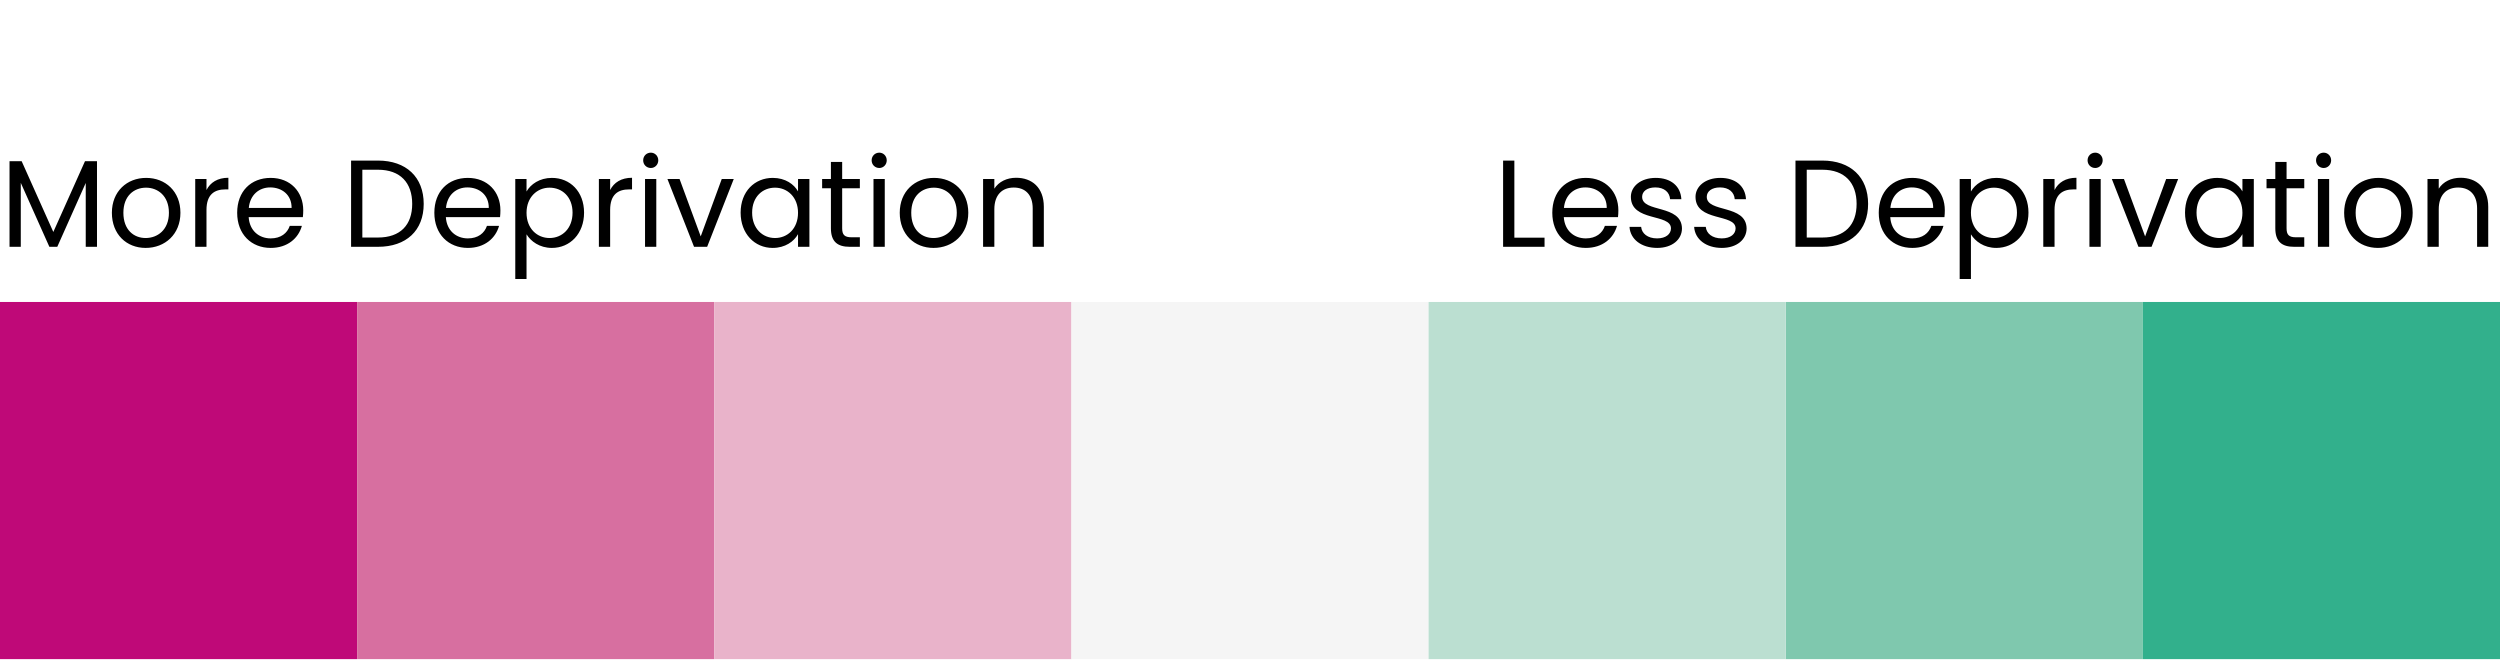
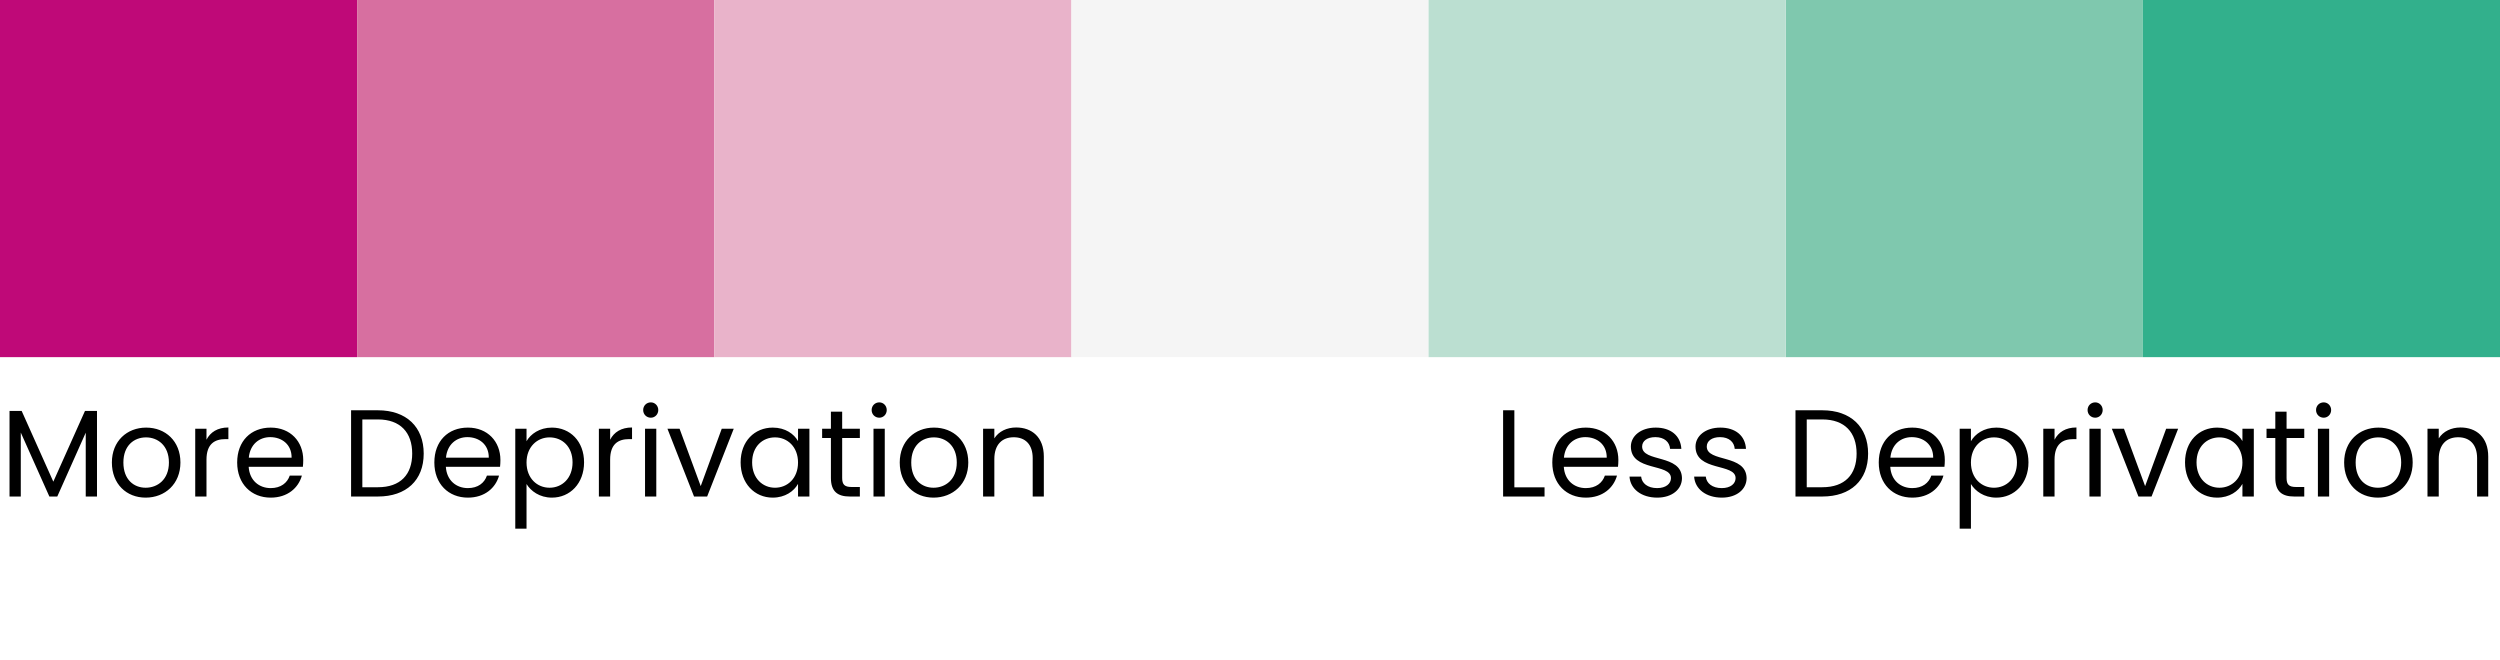
<svg xmlns="http://www.w3.org/2000/svg" width="861" height="227" viewBox="0 0 861 227" fill="none">
-   <rect y="104" width="123" height="123" fill="#BF0978" />
-   <rect x="123" y="104" width="123" height="123" fill="#D76FA0" />
-   <rect x="246" y="104" width="123" height="123" fill="#E9B3CA" />
-   <rect x="369" y="104" width="123" height="123" fill="#F5F5F5" />
-   <rect x="615" y="104" width="123" height="123" fill="#7FC8AE" />
-   <rect x="492" y="104" width="123" height="123" fill="#BBDFD1" />
-   <rect x="738" y="104" width="123" height="123" fill="#32B08C" />
-   <path d="M3.281 85H7.158V62.971L17.001 85H19.728L29.528 63.014V85H33.405V55.515H29.272L18.364 79.887L7.457 55.515H3.281V85ZM62.138 73.283C62.138 65.911 56.982 61.267 50.335 61.267C43.73 61.267 38.532 65.911 38.532 73.283C38.532 80.697 43.56 85.383 50.164 85.383C56.811 85.383 62.138 80.697 62.138 73.283ZM42.495 73.283C42.495 67.403 46.202 64.633 50.292 64.633C54.297 64.633 58.175 67.403 58.175 73.283C58.175 79.205 54.212 81.975 50.164 81.975C46.117 81.975 42.495 79.205 42.495 73.283ZM71.113 72.303C71.113 66.891 73.925 65.23 77.632 65.23H78.655V61.224C74.948 61.224 72.434 62.843 71.113 65.443V61.65H67.236V85H71.113V72.303ZM93.058 64.548C97.064 64.548 100.472 67.062 100.43 71.621H85.687C86.113 67.062 89.266 64.548 93.058 64.548ZM103.966 77.799H99.791C98.938 80.313 96.723 82.103 93.229 82.103C89.266 82.103 85.943 79.504 85.644 74.774H104.307C104.392 73.964 104.435 73.283 104.435 72.43C104.435 66.039 100.004 61.267 93.229 61.267C86.411 61.267 81.682 65.911 81.682 73.283C81.682 80.697 86.582 85.383 93.229 85.383C99.024 85.383 102.773 82.06 103.966 77.799ZM130.159 55.302H120.912V85H130.159C139.916 85 145.924 79.418 145.924 70.215C145.924 61.011 139.916 55.302 130.159 55.302ZM124.79 81.804V58.455H130.159C137.913 58.455 141.961 62.971 141.961 70.215C141.961 77.458 137.913 81.804 130.159 81.804H124.79ZM160.966 64.548C164.971 64.548 168.38 67.062 168.337 71.621H153.595C154.021 67.062 157.174 64.548 160.966 64.548ZM171.874 77.799H167.698C166.846 80.313 164.63 82.103 161.136 82.103C157.174 82.103 153.85 79.504 153.552 74.774H172.215C172.3 73.964 172.343 73.283 172.343 72.43C172.343 66.039 167.911 61.267 161.136 61.267C154.319 61.267 149.589 65.911 149.589 73.283C149.589 80.697 154.489 85.383 161.136 85.383C166.931 85.383 170.681 82.06 171.874 77.799ZM181.338 65.954V61.65H177.461V96.078H181.338V80.697C182.787 83.083 185.812 85.383 190.073 85.383C196.336 85.383 201.151 80.484 201.151 73.24C201.151 65.954 196.336 61.267 190.073 61.267C185.812 61.267 182.744 63.483 181.338 65.954ZM197.188 73.24C197.188 78.737 193.567 81.975 189.263 81.975C185.045 81.975 181.338 78.779 181.338 73.283C181.338 67.871 185.045 64.633 189.263 64.633C193.567 64.633 197.188 67.743 197.188 73.24ZM210.132 72.303C210.132 66.891 212.944 65.23 216.651 65.23H217.674V61.224C213.967 61.224 211.453 62.843 210.132 65.443V61.65H206.255V85H210.132V72.303ZM222.15 85H226.027V61.65H222.15V85ZM224.152 57.858C225.558 57.858 226.709 56.708 226.709 55.217C226.709 53.725 225.558 52.575 224.152 52.575C222.661 52.575 221.511 53.725 221.511 55.217C221.511 56.708 222.661 57.858 224.152 57.858ZM229.866 61.65L239.027 85H243.543L252.704 61.65H248.571L241.328 81.421L234.042 61.65H229.866ZM255.071 73.24C255.071 80.484 259.886 85.383 266.107 85.383C270.41 85.383 273.435 83.168 274.841 80.654V85H278.761V61.65H274.841V65.911C273.478 63.483 270.495 61.267 266.149 61.267C259.886 61.267 255.071 65.954 255.071 73.24ZM274.841 73.283C274.841 78.779 271.177 81.975 266.916 81.975C262.655 81.975 259.034 78.737 259.034 73.24C259.034 67.743 262.655 64.633 266.916 64.633C271.177 64.633 274.841 67.871 274.841 73.283ZM286.166 78.609C286.166 83.296 288.509 85 292.643 85H296.136V81.719H293.282C290.896 81.719 290.043 80.91 290.043 78.609V64.846H296.136V61.65H290.043V55.77H286.166V61.65H283.141V64.846H286.166V78.609ZM300.834 85H304.712V61.65H300.834V85ZM302.837 57.858C304.243 57.858 305.393 56.708 305.393 55.217C305.393 53.725 304.243 52.575 302.837 52.575C301.346 52.575 300.195 53.725 300.195 55.217C300.195 56.708 301.346 57.858 302.837 57.858ZM333.477 73.283C333.477 65.911 328.321 61.267 321.674 61.267C315.07 61.267 309.871 65.911 309.871 73.283C309.871 80.697 314.899 85.383 321.504 85.383C328.151 85.383 333.477 80.697 333.477 73.283ZM313.834 73.283C313.834 67.403 317.541 64.633 321.631 64.633C325.637 64.633 329.514 67.403 329.514 73.283C329.514 79.205 325.551 81.975 321.504 81.975C317.456 81.975 313.834 79.205 313.834 73.283ZM355.661 85H359.496V71.237C359.496 64.548 355.363 61.224 349.951 61.224C346.798 61.224 343.986 62.545 342.452 64.974V61.65H338.575V85H342.452V72.09C342.452 67.062 345.179 64.59 349.142 64.59C353.062 64.59 355.661 67.019 355.661 71.791V85Z" fill="black" />
-   <path d="M517.668 55.302V85H531.942V81.847H521.545V55.302H517.668ZM545.987 64.548C549.992 64.548 553.401 67.062 553.359 71.621H538.616C539.042 67.062 542.195 64.548 545.987 64.548ZM556.895 77.799H552.719C551.867 80.313 549.652 82.103 546.158 82.103C542.195 82.103 538.872 79.504 538.573 74.774H557.236C557.321 73.964 557.364 73.283 557.364 72.43C557.364 66.039 552.932 61.267 546.158 61.267C539.34 61.267 534.611 65.911 534.611 73.283C534.611 80.697 539.511 85.383 546.158 85.383C551.952 85.383 555.702 82.06 556.895 77.799ZM579.27 78.651C579.099 70.3 565.55 73.325 565.55 67.786C565.55 65.911 567.254 64.548 570.109 64.548C573.219 64.548 575.009 66.252 575.179 68.596H579.057C578.801 64.037 575.392 61.267 570.237 61.267C565.038 61.267 561.672 64.207 561.672 67.786C561.672 76.478 575.477 73.453 575.477 78.651C575.477 80.569 573.773 82.103 570.705 82.103C567.424 82.103 565.422 80.398 565.209 78.14H561.204C561.459 82.401 565.294 85.383 570.748 85.383C575.904 85.383 579.27 82.486 579.27 78.651ZM601.531 78.651C601.361 70.3 587.811 73.325 587.811 67.786C587.811 65.911 589.515 64.548 592.37 64.548C595.481 64.548 597.27 66.252 597.441 68.596H601.318C601.062 64.037 597.654 61.267 592.498 61.267C587.3 61.267 583.934 64.207 583.934 67.786C583.934 76.478 597.739 73.453 597.739 78.651C597.739 80.569 596.034 82.103 592.967 82.103C589.686 82.103 587.683 80.398 587.47 78.14H583.465C583.721 82.401 587.555 85.383 593.009 85.383C598.165 85.383 601.531 82.486 601.531 78.651ZM627.61 55.302H618.364V85H627.61C637.368 85 643.375 79.418 643.375 70.215C643.375 61.011 637.368 55.302 627.61 55.302ZM622.241 81.804V58.455H627.61C635.365 58.455 639.413 62.971 639.413 70.215C639.413 77.458 635.365 81.804 627.61 81.804H622.241ZM658.418 64.548C662.423 64.548 665.832 67.062 665.789 71.621H651.046C651.472 67.062 654.625 64.548 658.418 64.548ZM669.325 77.799H665.15C664.298 80.313 662.082 82.103 658.588 82.103C654.625 82.103 651.302 79.504 651.004 74.774H669.666C669.752 73.964 669.794 73.283 669.794 72.43C669.794 66.039 665.363 61.267 658.588 61.267C651.771 61.267 647.041 65.911 647.041 73.283C647.041 80.697 651.941 85.383 658.588 85.383C664.383 85.383 668.132 82.06 669.325 77.799ZM678.79 65.954V61.65H674.912V96.078H678.79V80.697C680.238 83.083 683.263 85.383 687.524 85.383C693.788 85.383 698.603 80.484 698.603 73.24C698.603 65.954 693.788 61.267 687.524 61.267C683.263 61.267 680.196 63.483 678.79 65.954ZM694.64 73.24C694.64 78.737 691.018 81.975 686.715 81.975C682.497 81.975 678.79 78.779 678.79 73.283C678.79 67.871 682.497 64.633 686.715 64.633C691.018 64.633 694.64 67.743 694.64 73.24ZM707.584 72.303C707.584 66.891 710.396 65.23 714.103 65.23H715.125V61.224C711.418 61.224 708.905 62.843 707.584 65.443V61.65H703.706V85H707.584V72.303ZM719.601 85H723.479V61.65H719.601V85ZM721.604 57.858C723.01 57.858 724.16 56.708 724.16 55.217C724.16 53.725 723.01 52.575 721.604 52.575C720.113 52.575 718.962 53.725 718.962 55.217C718.962 56.708 720.113 57.858 721.604 57.858ZM727.318 61.65L736.478 85H740.995L750.156 61.65H746.023L738.779 81.421L731.493 61.65H727.318ZM752.523 73.24C752.523 80.484 757.337 85.383 763.558 85.383C767.862 85.383 770.887 83.168 772.293 80.654V85H776.213V61.65H772.293V65.911C770.93 63.483 767.947 61.267 763.601 61.267C757.337 61.267 752.523 65.954 752.523 73.24ZM772.293 73.283C772.293 78.779 768.629 81.975 764.368 81.975C760.107 81.975 756.485 78.737 756.485 73.24C756.485 67.743 760.107 64.633 764.368 64.633C768.629 64.633 772.293 67.871 772.293 73.283ZM783.618 78.609C783.618 83.296 785.961 85 790.094 85H793.588V81.719H790.733C788.347 81.719 787.495 80.91 787.495 78.609V64.846H793.588V61.65H787.495V55.77H783.618V61.65H780.592V64.846H783.618V78.609ZM798.286 85H802.163V61.65H798.286V85ZM800.289 57.858C801.695 57.858 802.845 56.708 802.845 55.217C802.845 53.725 801.695 52.575 800.289 52.575C798.797 52.575 797.647 53.725 797.647 55.217C797.647 56.708 798.797 57.858 800.289 57.858ZM830.928 73.283C830.928 65.911 825.773 61.267 819.126 61.267C812.521 61.267 807.323 65.911 807.323 73.283C807.323 80.697 812.351 85.383 818.955 85.383C825.602 85.383 830.928 80.697 830.928 73.283ZM811.286 73.283C811.286 67.403 814.993 64.633 819.083 64.633C823.088 64.633 826.966 67.403 826.966 73.283C826.966 79.205 823.003 81.975 818.955 81.975C814.907 81.975 811.286 79.205 811.286 73.283ZM853.112 85H856.947V71.237C856.947 64.548 852.814 61.224 847.403 61.224C844.25 61.224 841.438 62.545 839.904 64.974V61.65H836.026V85H839.904V72.09C839.904 67.062 842.631 64.59 846.593 64.59C850.513 64.59 853.112 67.019 853.112 71.791V85Z" fill="black" />
+   <rect width="123" height="123" fill="#BF0978" />
+   <rect x="123" width="123" height="123" fill="#D76FA0" />
+   <rect x="246" width="123" height="123" fill="#E9B3CA" />
+   <rect x="369" width="123" height="123" fill="#F5F5F5" />
+   <rect x="615" width="123" height="123" fill="#7FC8AE" />
+   <rect x="492" width="123" height="123" fill="#BBDFD1" />
+   <rect x="738" width="123" height="123" fill="#32B08C" />
+   <path d="M3.281 171H7.158V148.971L17.001 171H19.728L29.528 149.014V171H33.405V141.515H29.272L18.364 165.887L7.457 141.515H3.281V171ZM62.138 159.283C62.138 151.911 56.982 147.267 50.335 147.267C43.73 147.267 38.532 151.911 38.532 159.283C38.532 166.697 43.56 171.383 50.164 171.383C56.811 171.383 62.138 166.697 62.138 159.283ZM42.495 159.283C42.495 153.403 46.202 150.633 50.292 150.633C54.297 150.633 58.175 153.403 58.175 159.283C58.175 165.205 54.212 167.975 50.164 167.975C46.117 167.975 42.495 165.205 42.495 159.283ZM71.113 158.303C71.113 152.891 73.925 151.23 77.632 151.23H78.655V147.224C74.948 147.224 72.434 148.843 71.113 151.443V147.65H67.236V171H71.113V158.303ZM93.058 150.548C97.064 150.548 100.472 153.062 100.43 157.621H85.687C86.113 153.062 89.266 150.548 93.058 150.548ZM103.966 163.799H99.791C98.938 166.313 96.723 168.103 93.229 168.103C89.266 168.103 85.943 165.503 85.644 160.774H104.307C104.392 159.964 104.435 159.283 104.435 158.43C104.435 152.039 100.004 147.267 93.229 147.267C86.411 147.267 81.682 151.911 81.682 159.283C81.682 166.697 86.582 171.383 93.229 171.383C99.024 171.383 102.773 168.06 103.966 163.799ZM130.159 141.302H120.912V171H130.159C139.916 171 145.924 165.418 145.924 156.215C145.924 147.011 139.916 141.302 130.159 141.302ZM124.79 167.804V144.455H130.159C137.913 144.455 141.961 148.971 141.961 156.215C141.961 163.458 137.913 167.804 130.159 167.804H124.79ZM160.966 150.548C164.971 150.548 168.38 153.062 168.337 157.621H153.595C154.021 153.062 157.174 150.548 160.966 150.548ZM171.874 163.799H167.698C166.846 166.313 164.63 168.103 161.136 168.103C157.174 168.103 153.85 165.503 153.552 160.774H172.215C172.3 159.964 172.343 159.283 172.343 158.43C172.343 152.039 167.911 147.267 161.136 147.267C154.319 147.267 149.589 151.911 149.589 159.283C149.589 166.697 154.489 171.383 161.136 171.383C166.931 171.383 170.681 168.06 171.874 163.799ZM181.338 151.954V147.65H177.461V182.078H181.338V166.697C182.787 169.083 185.812 171.383 190.073 171.383C196.336 171.383 201.151 166.483 201.151 159.24C201.151 151.954 196.336 147.267 190.073 147.267C185.812 147.267 182.744 149.483 181.338 151.954ZM197.188 159.24C197.188 164.737 193.567 167.975 189.263 167.975C185.045 167.975 181.338 164.779 181.338 159.283C181.338 153.871 185.045 150.633 189.263 150.633C193.567 150.633 197.188 153.743 197.188 159.24ZM210.132 158.303C210.132 152.891 212.944 151.23 216.651 151.23H217.674V147.224C213.967 147.224 211.453 148.843 210.132 151.443V147.65H206.255V171H210.132V158.303ZM222.15 171H226.027V147.65H222.15V171ZM224.152 143.858C225.558 143.858 226.709 142.708 226.709 141.217C226.709 139.725 225.558 138.575 224.152 138.575C222.661 138.575 221.511 139.725 221.511 141.217C221.511 142.708 222.661 143.858 224.152 143.858ZM229.866 147.65L239.027 171H243.543L252.704 147.65H248.571L241.328 167.421L234.042 147.65H229.866ZM255.071 159.24C255.071 166.483 259.886 171.383 266.107 171.383C270.41 171.383 273.435 169.168 274.841 166.654V171H278.761V147.65H274.841V151.911C273.478 149.483 270.495 147.267 266.149 147.267C259.886 147.267 255.071 151.954 255.071 159.24ZM274.841 159.283C274.841 164.779 271.177 167.975 266.916 167.975C262.655 167.975 259.034 164.737 259.034 159.24C259.034 153.743 262.655 150.633 266.916 150.633C271.177 150.633 274.841 153.871 274.841 159.283ZM286.166 164.609C286.166 169.296 288.509 171 292.643 171H296.136V167.719H293.282C290.896 167.719 290.043 166.91 290.043 164.609V150.846H296.136V147.65H290.043V141.77H286.166V147.65H283.141V150.846H286.166V164.609ZM300.834 171H304.712V147.65H300.834V171ZM302.837 143.858C304.243 143.858 305.393 142.708 305.393 141.217C305.393 139.725 304.243 138.575 302.837 138.575C301.346 138.575 300.195 139.725 300.195 141.217C300.195 142.708 301.346 143.858 302.837 143.858ZM333.477 159.283C333.477 151.911 328.321 147.267 321.674 147.267C315.07 147.267 309.871 151.911 309.871 159.283C309.871 166.697 314.899 171.383 321.504 171.383C328.151 171.383 333.477 166.697 333.477 159.283ZM313.834 159.283C313.834 153.403 317.541 150.633 321.631 150.633C325.637 150.633 329.514 153.403 329.514 159.283C329.514 165.205 325.551 167.975 321.504 167.975C317.456 167.975 313.834 165.205 313.834 159.283ZM355.661 171H359.496V157.237C359.496 150.548 355.363 147.224 349.951 147.224C346.798 147.224 343.986 148.545 342.452 150.974V147.65H338.575V171H342.452V158.09C342.452 153.062 345.179 150.59 349.142 150.59C353.062 150.59 355.661 153.019 355.661 157.791V171Z" fill="black" />
+   <path d="M517.668 141.302V171H531.942V167.847H521.545V141.302H517.668ZM545.987 150.548C549.992 150.548 553.401 153.062 553.359 157.621H538.616C539.042 153.062 542.195 150.548 545.987 150.548ZM556.895 163.799H552.719C551.867 166.313 549.652 168.103 546.158 168.103C542.195 168.103 538.872 165.503 538.573 160.774H557.236C557.321 159.964 557.364 159.283 557.364 158.43C557.364 152.039 552.932 147.267 546.158 147.267C539.34 147.267 534.611 151.911 534.611 159.283C534.611 166.697 539.511 171.383 546.158 171.383C551.952 171.383 555.702 168.06 556.895 163.799ZM579.27 164.651C579.099 156.3 565.55 159.325 565.55 153.786C565.55 151.911 567.254 150.548 570.109 150.548C573.219 150.548 575.009 152.252 575.179 154.596H579.057C578.801 150.037 575.392 147.267 570.237 147.267C565.038 147.267 561.672 150.207 561.672 153.786C561.672 162.478 575.477 159.453 575.477 164.651C575.477 166.569 573.773 168.103 570.705 168.103C567.424 168.103 565.422 166.398 565.209 164.14H561.204C561.459 168.401 565.294 171.383 570.748 171.383C575.904 171.383 579.27 168.486 579.27 164.651ZM601.531 164.651C601.361 156.3 587.811 159.325 587.811 153.786C587.811 151.911 589.515 150.548 592.37 150.548C595.481 150.548 597.27 152.252 597.441 154.596H601.318C601.062 150.037 597.654 147.267 592.498 147.267C587.3 147.267 583.934 150.207 583.934 153.786C583.934 162.478 597.739 159.453 597.739 164.651C597.739 166.569 596.034 168.103 592.967 168.103C589.686 168.103 587.683 166.398 587.47 164.14H583.465C583.721 168.401 587.555 171.383 593.009 171.383C598.165 171.383 601.531 168.486 601.531 164.651ZM627.61 141.302H618.364V171H627.61C637.368 171 643.375 165.418 643.375 156.215C643.375 147.011 637.368 141.302 627.61 141.302ZM622.241 167.804V144.455H627.61C635.365 144.455 639.413 148.971 639.413 156.215C639.413 163.458 635.365 167.804 627.61 167.804H622.241ZM658.418 150.548C662.423 150.548 665.832 153.062 665.789 157.621H651.046C651.472 153.062 654.625 150.548 658.418 150.548ZM669.325 163.799H665.15C664.298 166.313 662.082 168.103 658.588 168.103C654.625 168.103 651.302 165.503 651.004 160.774H669.666C669.752 159.964 669.794 159.283 669.794 158.43C669.794 152.039 665.363 147.267 658.588 147.267C651.771 147.267 647.041 151.911 647.041 159.283C647.041 166.697 651.941 171.383 658.588 171.383C664.383 171.383 668.132 168.06 669.325 163.799ZM678.79 151.954V147.65H674.912V182.078H678.79V166.697C680.238 169.083 683.263 171.383 687.524 171.383C693.788 171.383 698.603 166.483 698.603 159.24C698.603 151.954 693.788 147.267 687.524 147.267C683.263 147.267 680.196 149.483 678.79 151.954ZM694.64 159.24C694.64 164.737 691.018 167.975 686.715 167.975C682.497 167.975 678.79 164.779 678.79 159.283C678.79 153.871 682.497 150.633 686.715 150.633C691.018 150.633 694.64 153.743 694.64 159.24ZM707.584 158.303C707.584 152.891 710.396 151.23 714.103 151.23H715.125V147.224C711.418 147.224 708.905 148.843 707.584 151.443V147.65H703.706V171H707.584V158.303ZM719.601 171H723.479V147.65H719.601V171ZM721.604 143.858C723.01 143.858 724.16 142.708 724.16 141.217C724.16 139.725 723.01 138.575 721.604 138.575C720.113 138.575 718.962 139.725 718.962 141.217C718.962 142.708 720.113 143.858 721.604 143.858ZM727.318 147.65L736.478 171H740.995L750.156 147.65H746.023L738.779 167.421L731.493 147.65H727.318ZM752.523 159.24C752.523 166.483 757.337 171.383 763.558 171.383C767.862 171.383 770.887 169.168 772.293 166.654V171H776.213V147.65H772.293V151.911C770.93 149.483 767.947 147.267 763.601 147.267C757.337 147.267 752.523 151.954 752.523 159.24ZM772.293 159.283C772.293 164.779 768.629 167.975 764.368 167.975C760.107 167.975 756.485 164.737 756.485 159.24C756.485 153.743 760.107 150.633 764.368 150.633C768.629 150.633 772.293 153.871 772.293 159.283ZM783.618 164.609C783.618 169.296 785.961 171 790.094 171H793.588V167.719H790.733C788.347 167.719 787.495 166.91 787.495 164.609V150.846H793.588V147.65H787.495V141.77H783.618V147.65H780.592V150.846H783.618V164.609ZM798.286 171H802.163V147.65H798.286V171ZM800.289 143.858C801.695 143.858 802.845 142.708 802.845 141.217C802.845 139.725 801.695 138.575 800.289 138.575C798.797 138.575 797.647 139.725 797.647 141.217C797.647 142.708 798.797 143.858 800.289 143.858ZM830.928 159.283C830.928 151.911 825.773 147.267 819.126 147.267C812.521 147.267 807.323 151.911 807.323 159.283C807.323 166.697 812.351 171.383 818.955 171.383C825.602 171.383 830.928 166.697 830.928 159.283ZM811.286 159.283C811.286 153.403 814.993 150.633 819.083 150.633C823.088 150.633 826.966 153.403 826.966 159.283C826.966 165.205 823.003 167.975 818.955 167.975C814.907 167.975 811.286 165.205 811.286 159.283ZM853.112 171H856.947V157.237C856.947 150.548 852.814 147.224 847.403 147.224C844.25 147.224 841.438 148.545 839.904 150.974V147.65H836.026V171H839.904V158.09C839.904 153.062 842.631 150.59 846.593 150.59C850.513 150.59 853.112 153.019 853.112 157.791V171Z" fill="black" />
</svg>
